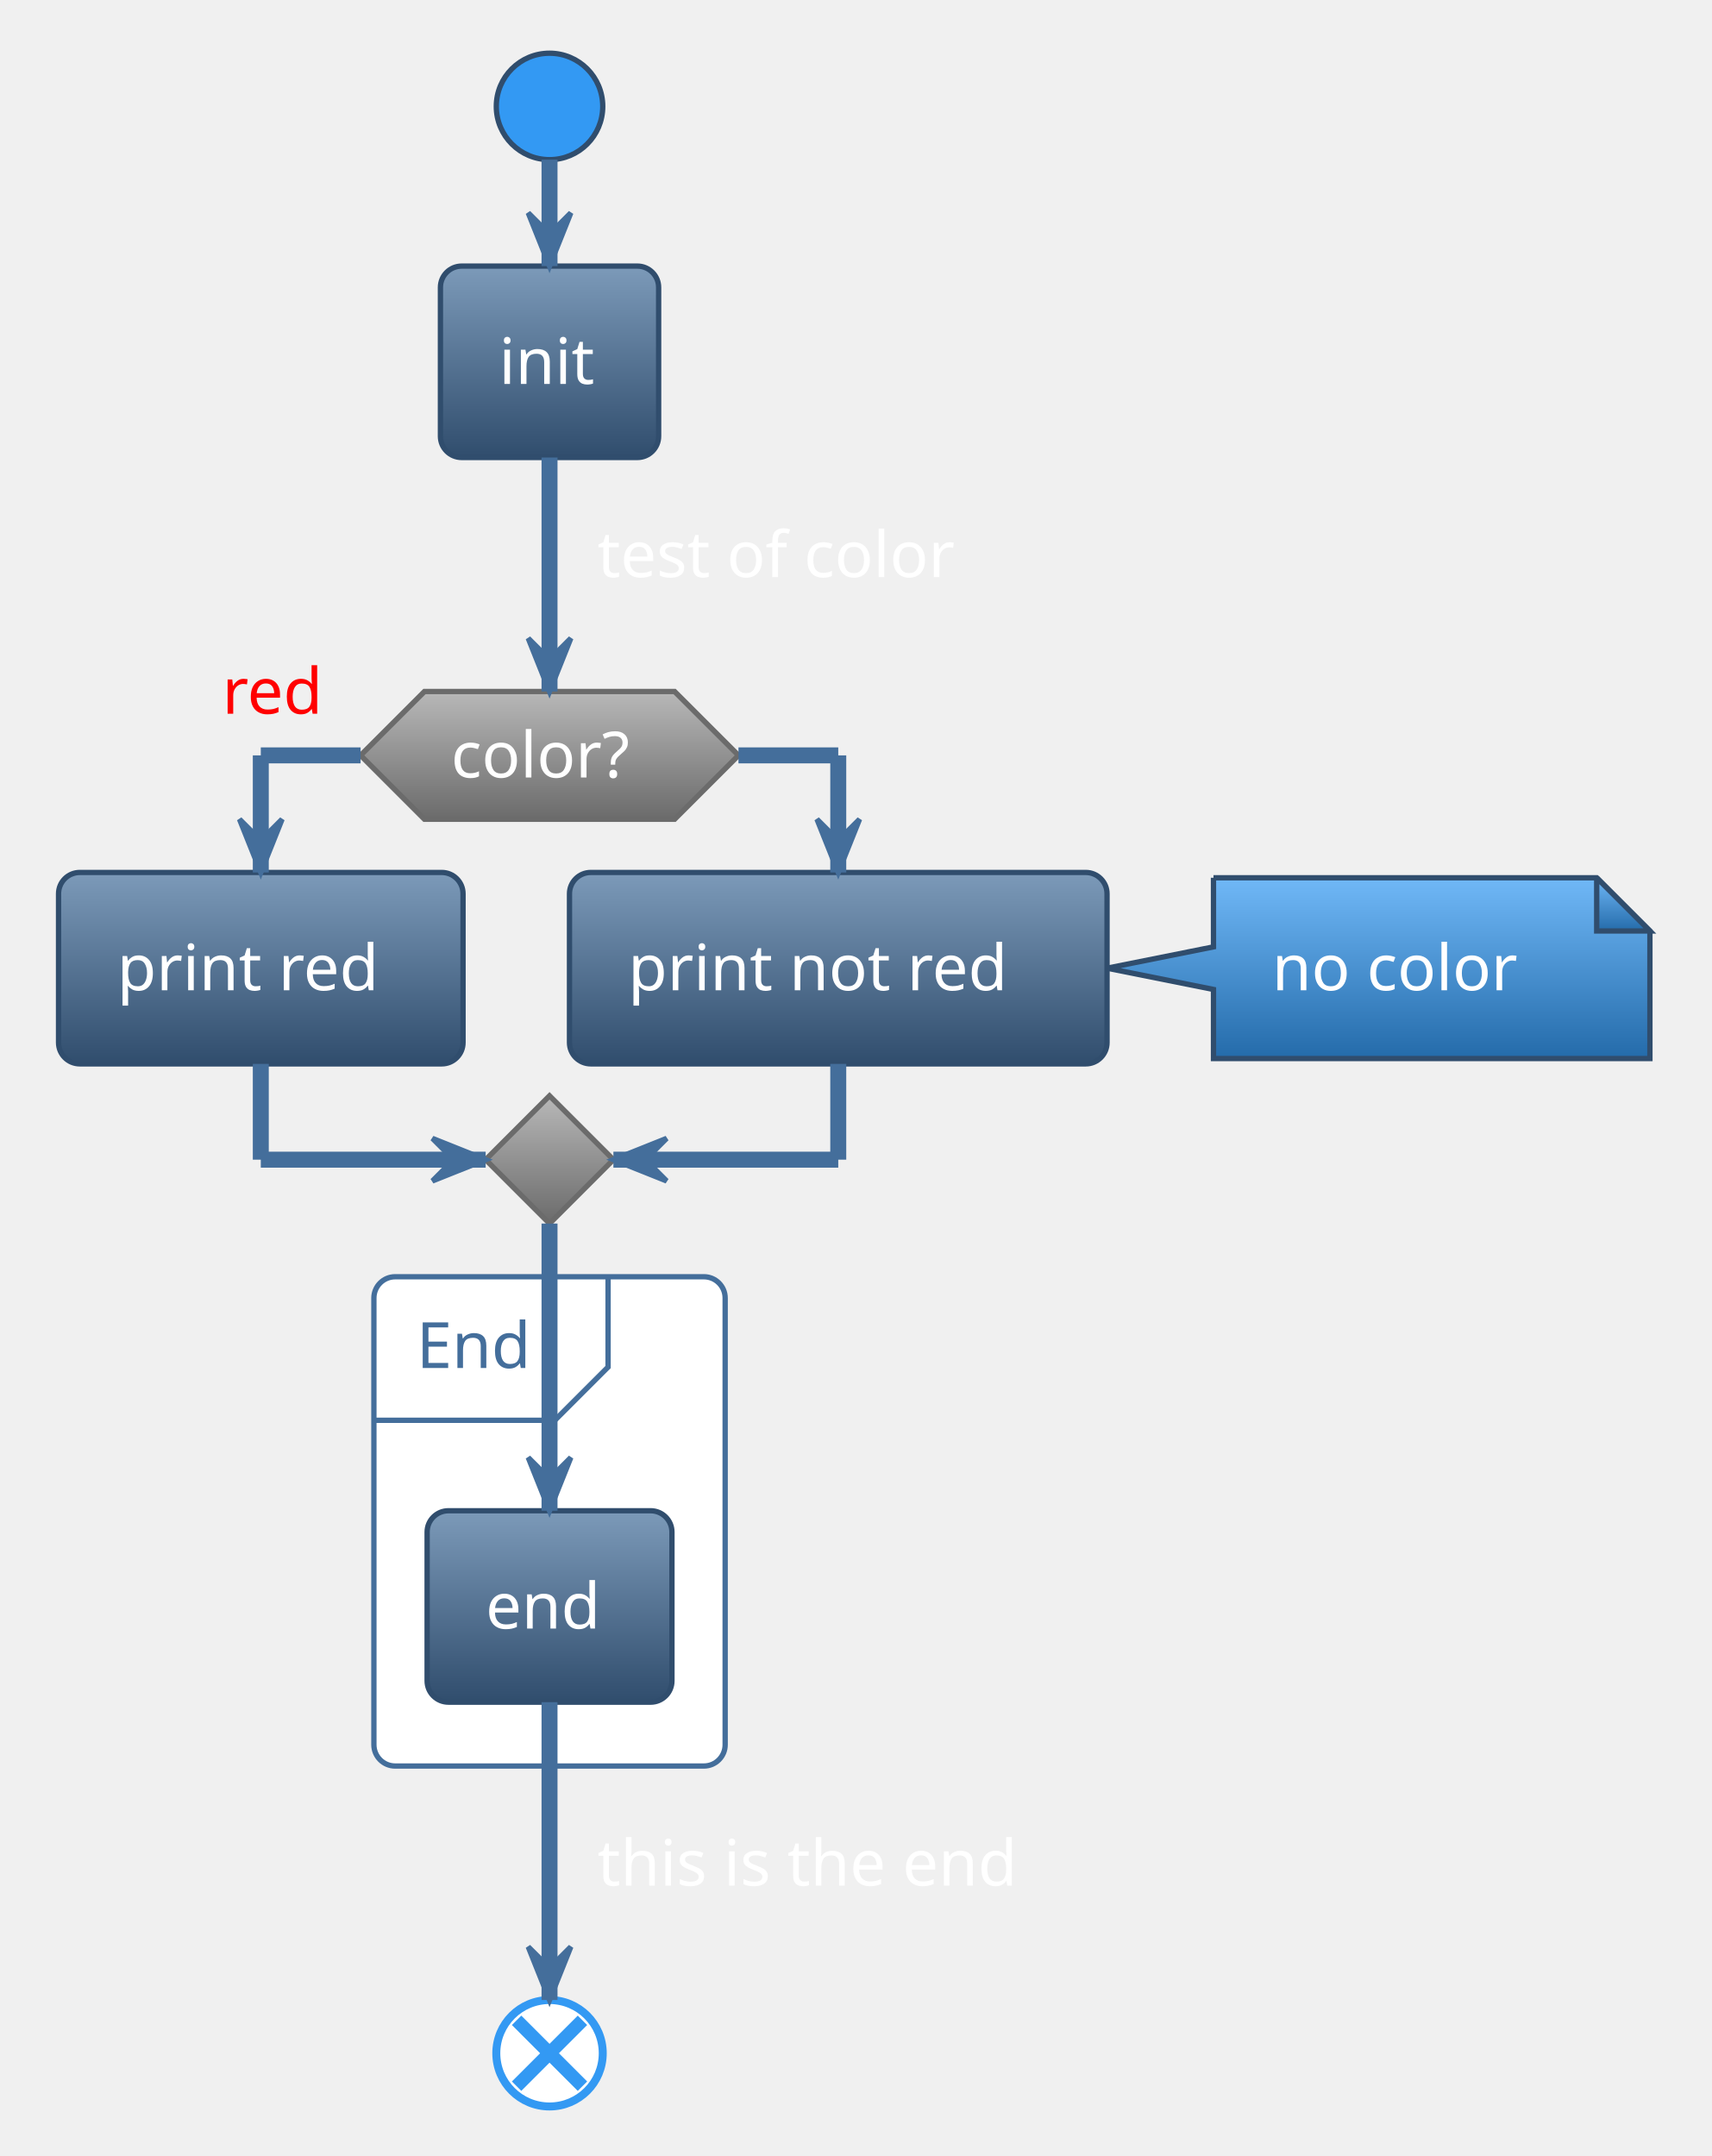
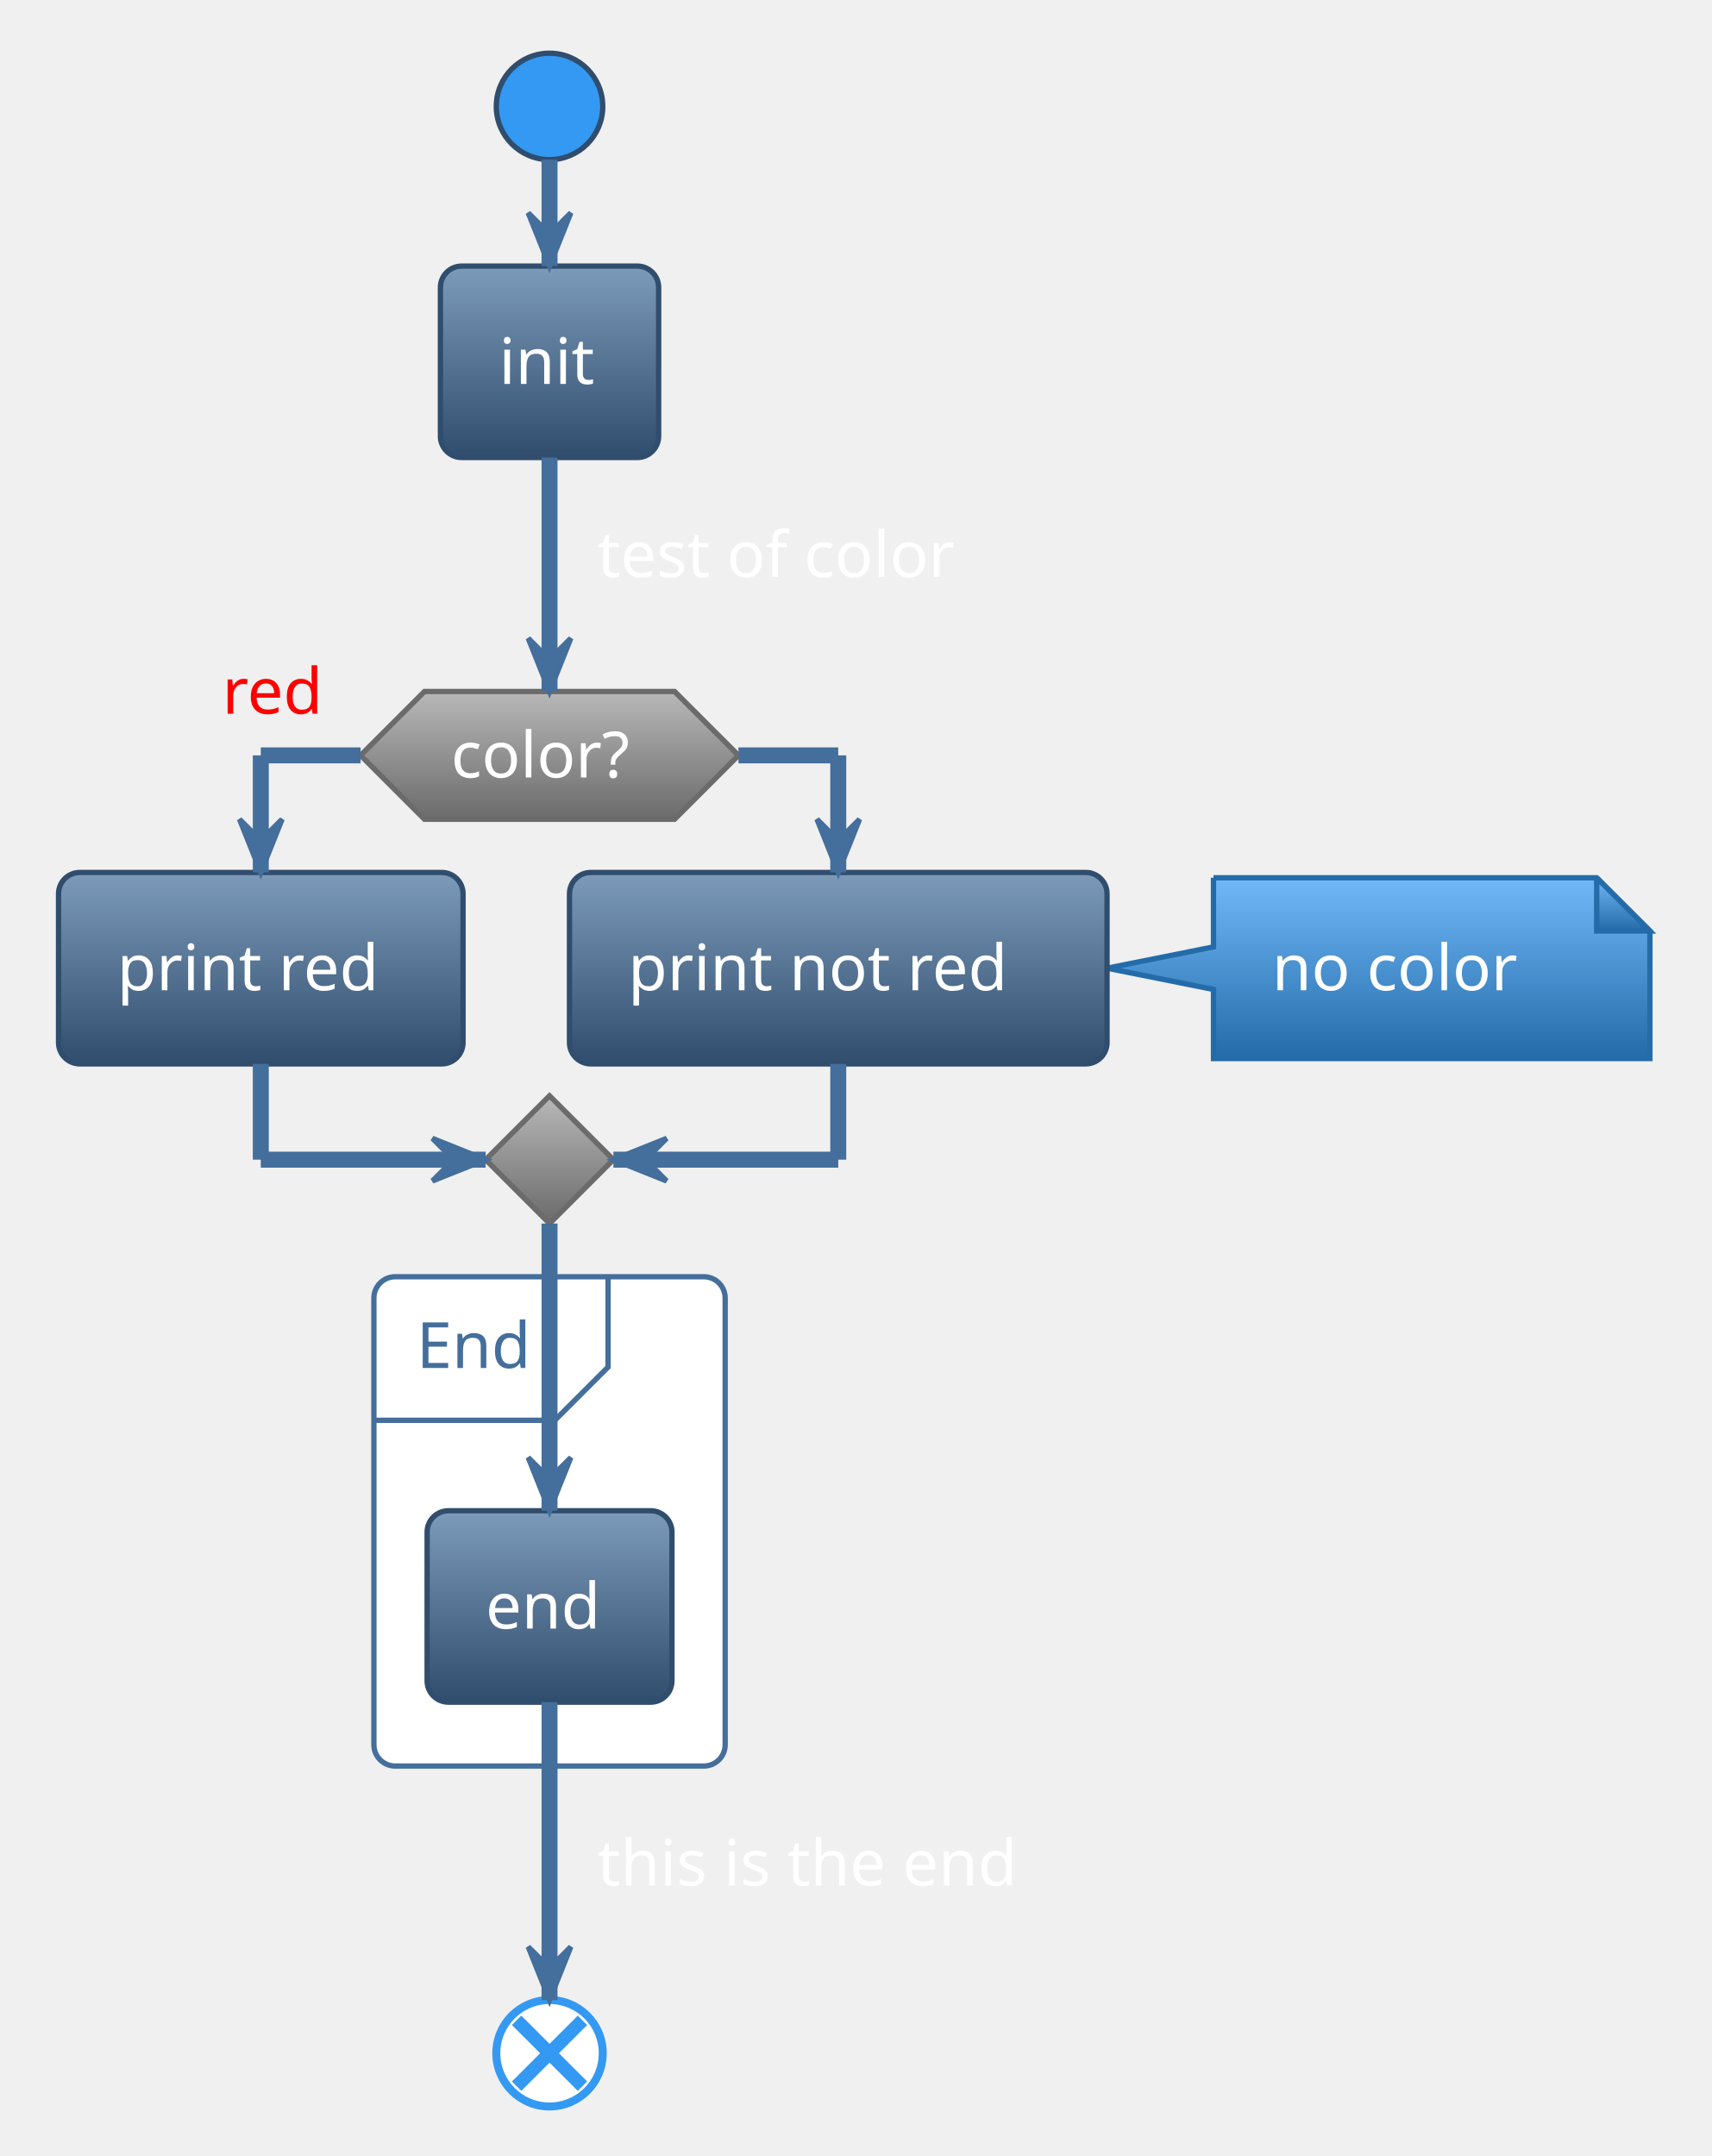
<svg xmlns="http://www.w3.org/2000/svg" contentStyleType="text/css" height="422.917px" preserveAspectRatio="none" style="width:335px;height:422px;background:#FFFFFF;" version="1.1" viewBox="0 0 335 422" width="335.417px" zoomAndPan="magnify">
  <defs>
    <linearGradient id="g1mzwpcd1bti4v0" x1="50%" x2="50%" y1="0%" y2="100%">
      <stop offset="0%" stop-color="#7C9AB9" />
      <stop offset="100%" stop-color="#304D6D" />
    </linearGradient>
    <linearGradient id="g1mzwpcd1bti4v1" x1="50%" x2="50%" y1="0%" y2="100%">
      <stop offset="0%" stop-color="#B8B8B8" />
      <stop offset="100%" stop-color="#6B6B6B" />
    </linearGradient>
    <linearGradient id="g1mzwpcd1bti4v2" x1="50%" x2="50%" y1="0%" y2="100%">
      <stop offset="0%" stop-color="#70B8F7" />
      <stop offset="100%" stop-color="#246BAA" />
    </linearGradient>
  </defs>
  <g>
    <ellipse cx="107.552" cy="20.833" fill="#3399F3" rx="10.417" ry="10.417" style="stroke:#304D6D;stroke-width:1.042;" />
    <rect fill="url(#g1mzwpcd1bti4v0)" height="37.467" rx="4.167" ry="4.167" style="stroke:#304D6D;stroke-width:1.042;" width="42.708" x="86.198" y="52.083" />
    <text fill="#FFFFFF" font-family="&quot;Verdana&quot;" font-size="12.5" lengthAdjust="spacing" textLength="19.792" x="97.656" y="75.144">init</text>
    <polygon fill="url(#g1mzwpcd1bti4v1)" points="83.073,135.352,132.031,135.352,144.531,147.852,132.031,160.352,83.073,160.352,70.573,147.852,83.073,135.352" style="stroke:#6B6B6B;stroke-width:1.042;" />
    <text fill="#FFFFFF" font-family="&quot;Verdana&quot;" font-size="12.5" lengthAdjust="spacing" textLength="38.542" x="88.281" y="152.179">color?</text>
    <text fill="#FF0000" font-family="&quot;Verdana&quot;" font-size="12.5" lengthAdjust="spacing" textLength="21.875" x="43.49" y="139.695">red</text>
    <rect fill="url(#g1mzwpcd1bti4v0)" height="37.467" rx="4.167" ry="4.167" style="stroke:#304D6D;stroke-width:1.042;" width="79.167" x="11.458" y="170.768" />
    <text fill="#FFFFFF" font-family="&quot;Verdana&quot;" font-size="12.5" lengthAdjust="spacing" textLength="56.25" x="22.917" y="193.829">print red</text>
-     <path d="M237.5,171.81 L237.5,185.335 L216.667,189.502 L237.5,193.669 L237.5,207.194 A0,0 0 0 0 237.5,207.194 L322.917,207.194 A0,0 0 0 0 322.917,207.194 L322.917,182.227 L312.5,171.81 L237.5,171.81 A0,0 0 0 0 237.5,171.81 " fill="url(#g1mzwpcd1bti4v2)" style="stroke:#304D6D;stroke-width:1.042;" />
-     <path d="M312.5,171.81 L312.5,182.227 L322.917,182.227 L312.5,171.81 " fill="url(#g1mzwpcd1bti4v2)" style="stroke:#304D6D;stroke-width:1.042;" />
+     <path d="M237.5,171.81 L237.5,185.335 L216.667,189.502 L237.5,193.669 L237.5,207.194 A0,0 0 0 0 237.5,207.194 L322.917,207.194 A0,0 0 0 0 322.917,207.194 L322.917,182.227 L312.5,171.81 L237.5,171.81 A0,0 0 0 0 237.5,171.81 " fill="url(#g1mzwpcd1bti4v2)" style="stroke:#246BAA;stroke-width:1.042;" />
+     <path d="M312.5,171.81 L312.5,182.227 L322.917,182.227 L312.5,171.81 " fill="url(#g1mzwpcd1bti4v2)" style="stroke:#246BAA;stroke-width:1.042;" />
    <text fill="#FFFFFF" font-family="&quot;Verdana&quot;" font-size="12.5" lengthAdjust="spacing" textLength="53.125" x="248.958" y="193.829">no color</text>
    <rect fill="url(#g1mzwpcd1bti4v0)" height="37.467" rx="4.167" ry="4.167" style="stroke:#304D6D;stroke-width:1.042;" width="105.208" x="111.458" y="170.768" />
    <text fill="#FFFFFF" font-family="&quot;Verdana&quot;" font-size="12.5" lengthAdjust="spacing" textLength="82.292" x="122.917" y="193.829">print not red</text>
    <polygon fill="url(#g1mzwpcd1bti4v1)" points="107.552,214.486,120.052,226.986,107.552,239.486,95.052,226.986,107.552,214.486" style="stroke:#6B6B6B;stroke-width:1.042;" />
    <rect fill="#FFFFFF" height="95.768" rx="4.167" ry="4.167" style="stroke:#446E9B;stroke-width:1.042;" width="68.75" x="73.177" y="249.902" />
    <path d="M119.01,249.902 L119.01,267.578 L108.594,277.995 L73.177,277.995 " fill="none" style="stroke:#446E9B;stroke-width:1.042;" />
    <text fill="#446E9B" font-family="&quot;Verdana&quot;" font-size="12.5" lengthAdjust="spacing" textLength="25" x="81.51" y="267.755">End</text>
    <rect fill="url(#g1mzwpcd1bti4v0)" height="37.467" rx="4.167" ry="4.167" style="stroke:#304D6D;stroke-width:1.042;" width="47.917" x="83.594" y="295.703" />
    <text fill="#FFFFFF" font-family="&quot;Verdana&quot;" font-size="12.5" lengthAdjust="spacing" textLength="25" x="95.052" y="318.764">end</text>
    <ellipse cx="107.552" cy="401.888" fill="#FFFFFF" rx="10.417" ry="10.417" style="stroke:#3399F3;stroke-width:1.562;" />
    <line style="stroke:#3399F3;stroke-width:2.604;" x1="101.107" x2="113.997" y1="395.443" y2="408.333" />
    <line style="stroke:#3399F3;stroke-width:2.604;" x1="113.997" x2="101.107" y1="395.443" y2="408.333" />
    <line style="stroke:#446E9B;stroke-width:3.125;" x1="107.552" x2="107.552" y1="31.25" y2="52.083" />
    <polygon fill="#446E9B" points="103.385,41.667,107.552,52.083,111.719,41.667,107.552,45.833" style="stroke:#446E9B;stroke-width:1.042;" />
    <line style="stroke:#446E9B;stroke-width:3.125;" x1="70.573" x2="51.042" y1="147.852" y2="147.852" />
    <line style="stroke:#446E9B;stroke-width:3.125;" x1="51.042" x2="51.042" y1="147.852" y2="170.768" />
    <polygon fill="#446E9B" points="46.875,160.352,51.042,170.768,55.208,160.352,51.042,164.518" style="stroke:#446E9B;stroke-width:1.042;" />
    <line style="stroke:#446E9B;stroke-width:3.125;" x1="144.531" x2="164.062" y1="147.852" y2="147.852" />
    <line style="stroke:#446E9B;stroke-width:3.125;" x1="164.062" x2="164.062" y1="147.852" y2="170.768" />
    <polygon fill="#446E9B" points="159.896,160.352,164.062,170.768,168.229,160.352,164.062,164.518" style="stroke:#446E9B;stroke-width:1.042;" />
    <line style="stroke:#446E9B;stroke-width:3.125;" x1="51.042" x2="51.042" y1="208.236" y2="226.986" />
    <line style="stroke:#446E9B;stroke-width:3.125;" x1="51.042" x2="95.052" y1="226.986" y2="226.986" />
    <polygon fill="#446E9B" points="84.635,222.819,95.052,226.986,84.635,231.152,88.802,226.986" style="stroke:#446E9B;stroke-width:1.042;" />
    <line style="stroke:#446E9B;stroke-width:3.125;" x1="164.062" x2="164.062" y1="208.236" y2="226.986" />
    <line style="stroke:#446E9B;stroke-width:3.125;" x1="164.062" x2="120.052" y1="226.986" y2="226.986" />
    <polygon fill="#446E9B" points="130.469,222.819,120.052,226.986,130.469,231.152,126.302,226.986" style="stroke:#446E9B;stroke-width:1.042;" />
    <line style="stroke:#446E9B;stroke-width:3.125;" x1="107.552" x2="107.552" y1="89.551" y2="135.352" />
    <polygon fill="#446E9B" points="103.385,124.935,107.552,135.352,111.719,124.935,107.552,129.102" style="stroke:#446E9B;stroke-width:1.042;" />
    <text fill="#FFFFFF" font-family="&quot;Verdana&quot;" font-size="12.5" lengthAdjust="spacing" textLength="79.167" x="116.927" y="112.956">test of color</text>
    <line style="stroke:#446E9B;stroke-width:3.125;" x1="107.552" x2="107.552" y1="239.486" y2="295.703" />
    <polygon fill="#446E9B" points="103.385,285.286,107.552,295.703,111.719,285.286,107.552,289.453" style="stroke:#446E9B;stroke-width:1.042;" />
    <line style="stroke:#446E9B;stroke-width:3.125;" x1="107.552" x2="107.552" y1="333.171" y2="391.471" />
    <polygon fill="#446E9B" points="103.385,381.055,107.552,391.471,111.719,381.055,107.552,385.221" style="stroke:#446E9B;stroke-width:1.042;" />
    <text fill="#FFFFFF" font-family="&quot;Verdana&quot;" font-size="12.5" lengthAdjust="spacing" textLength="93.75" x="116.927" y="369.075">this is the end</text>
  </g>
</svg>
